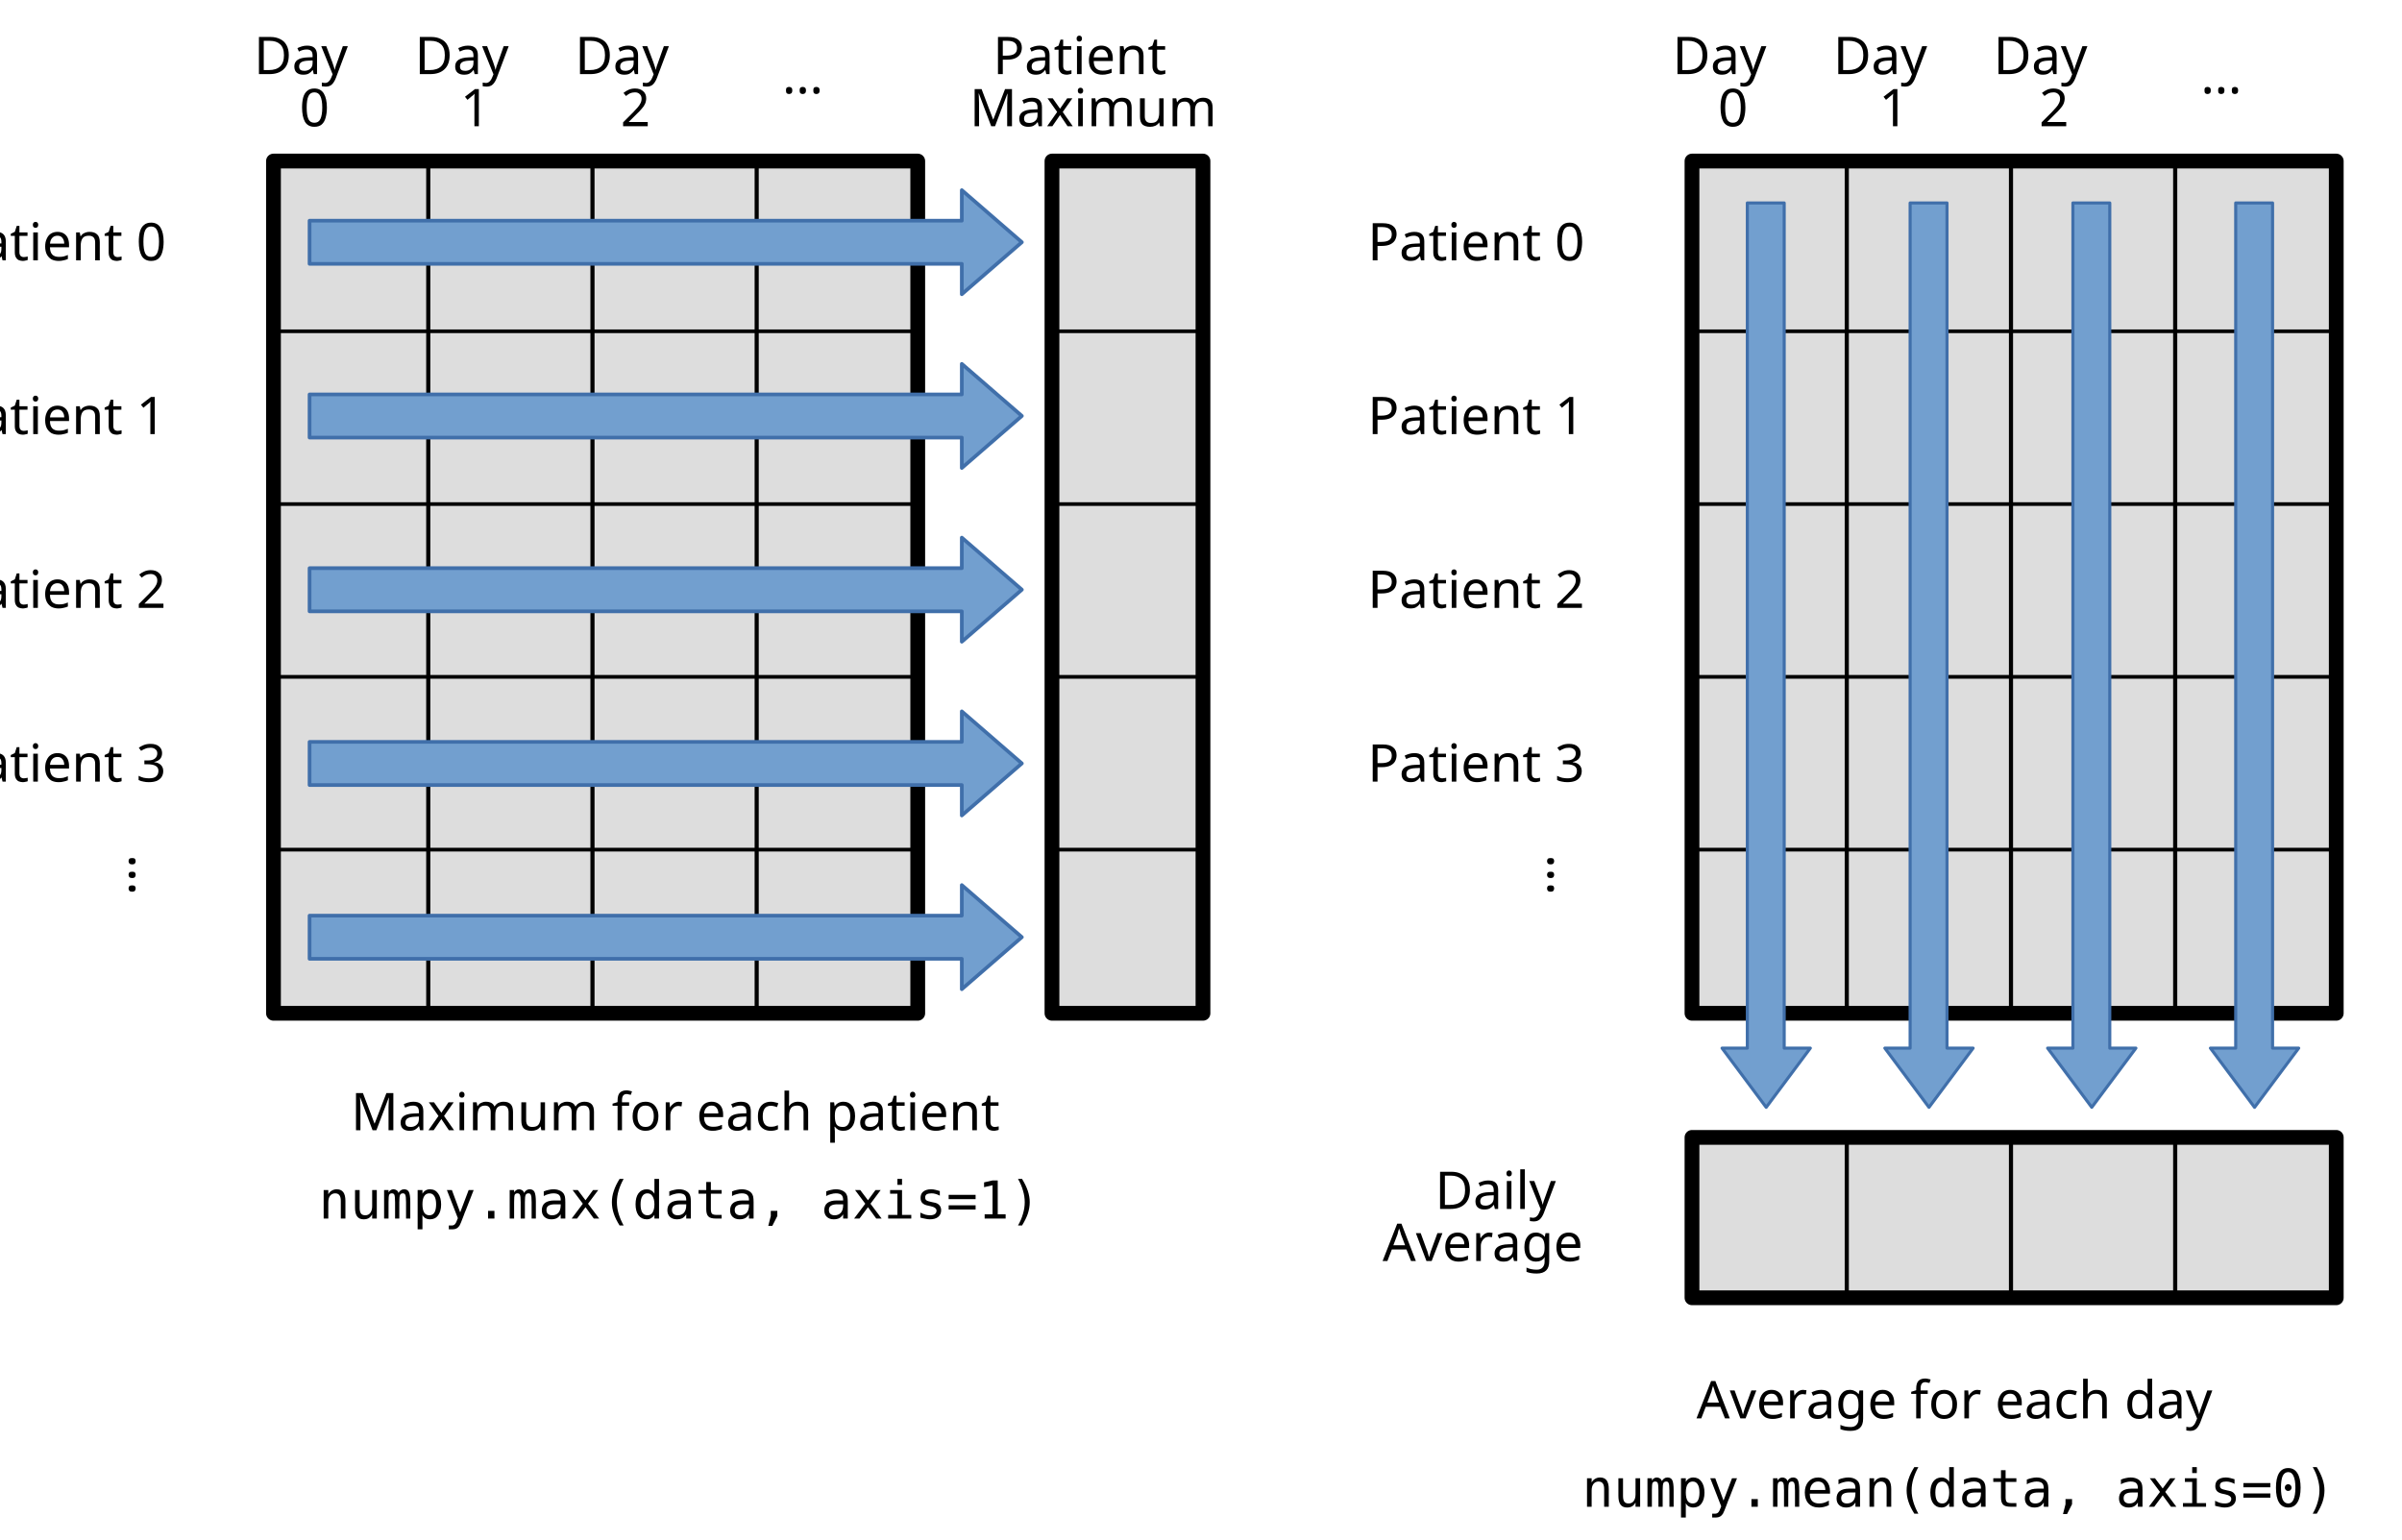
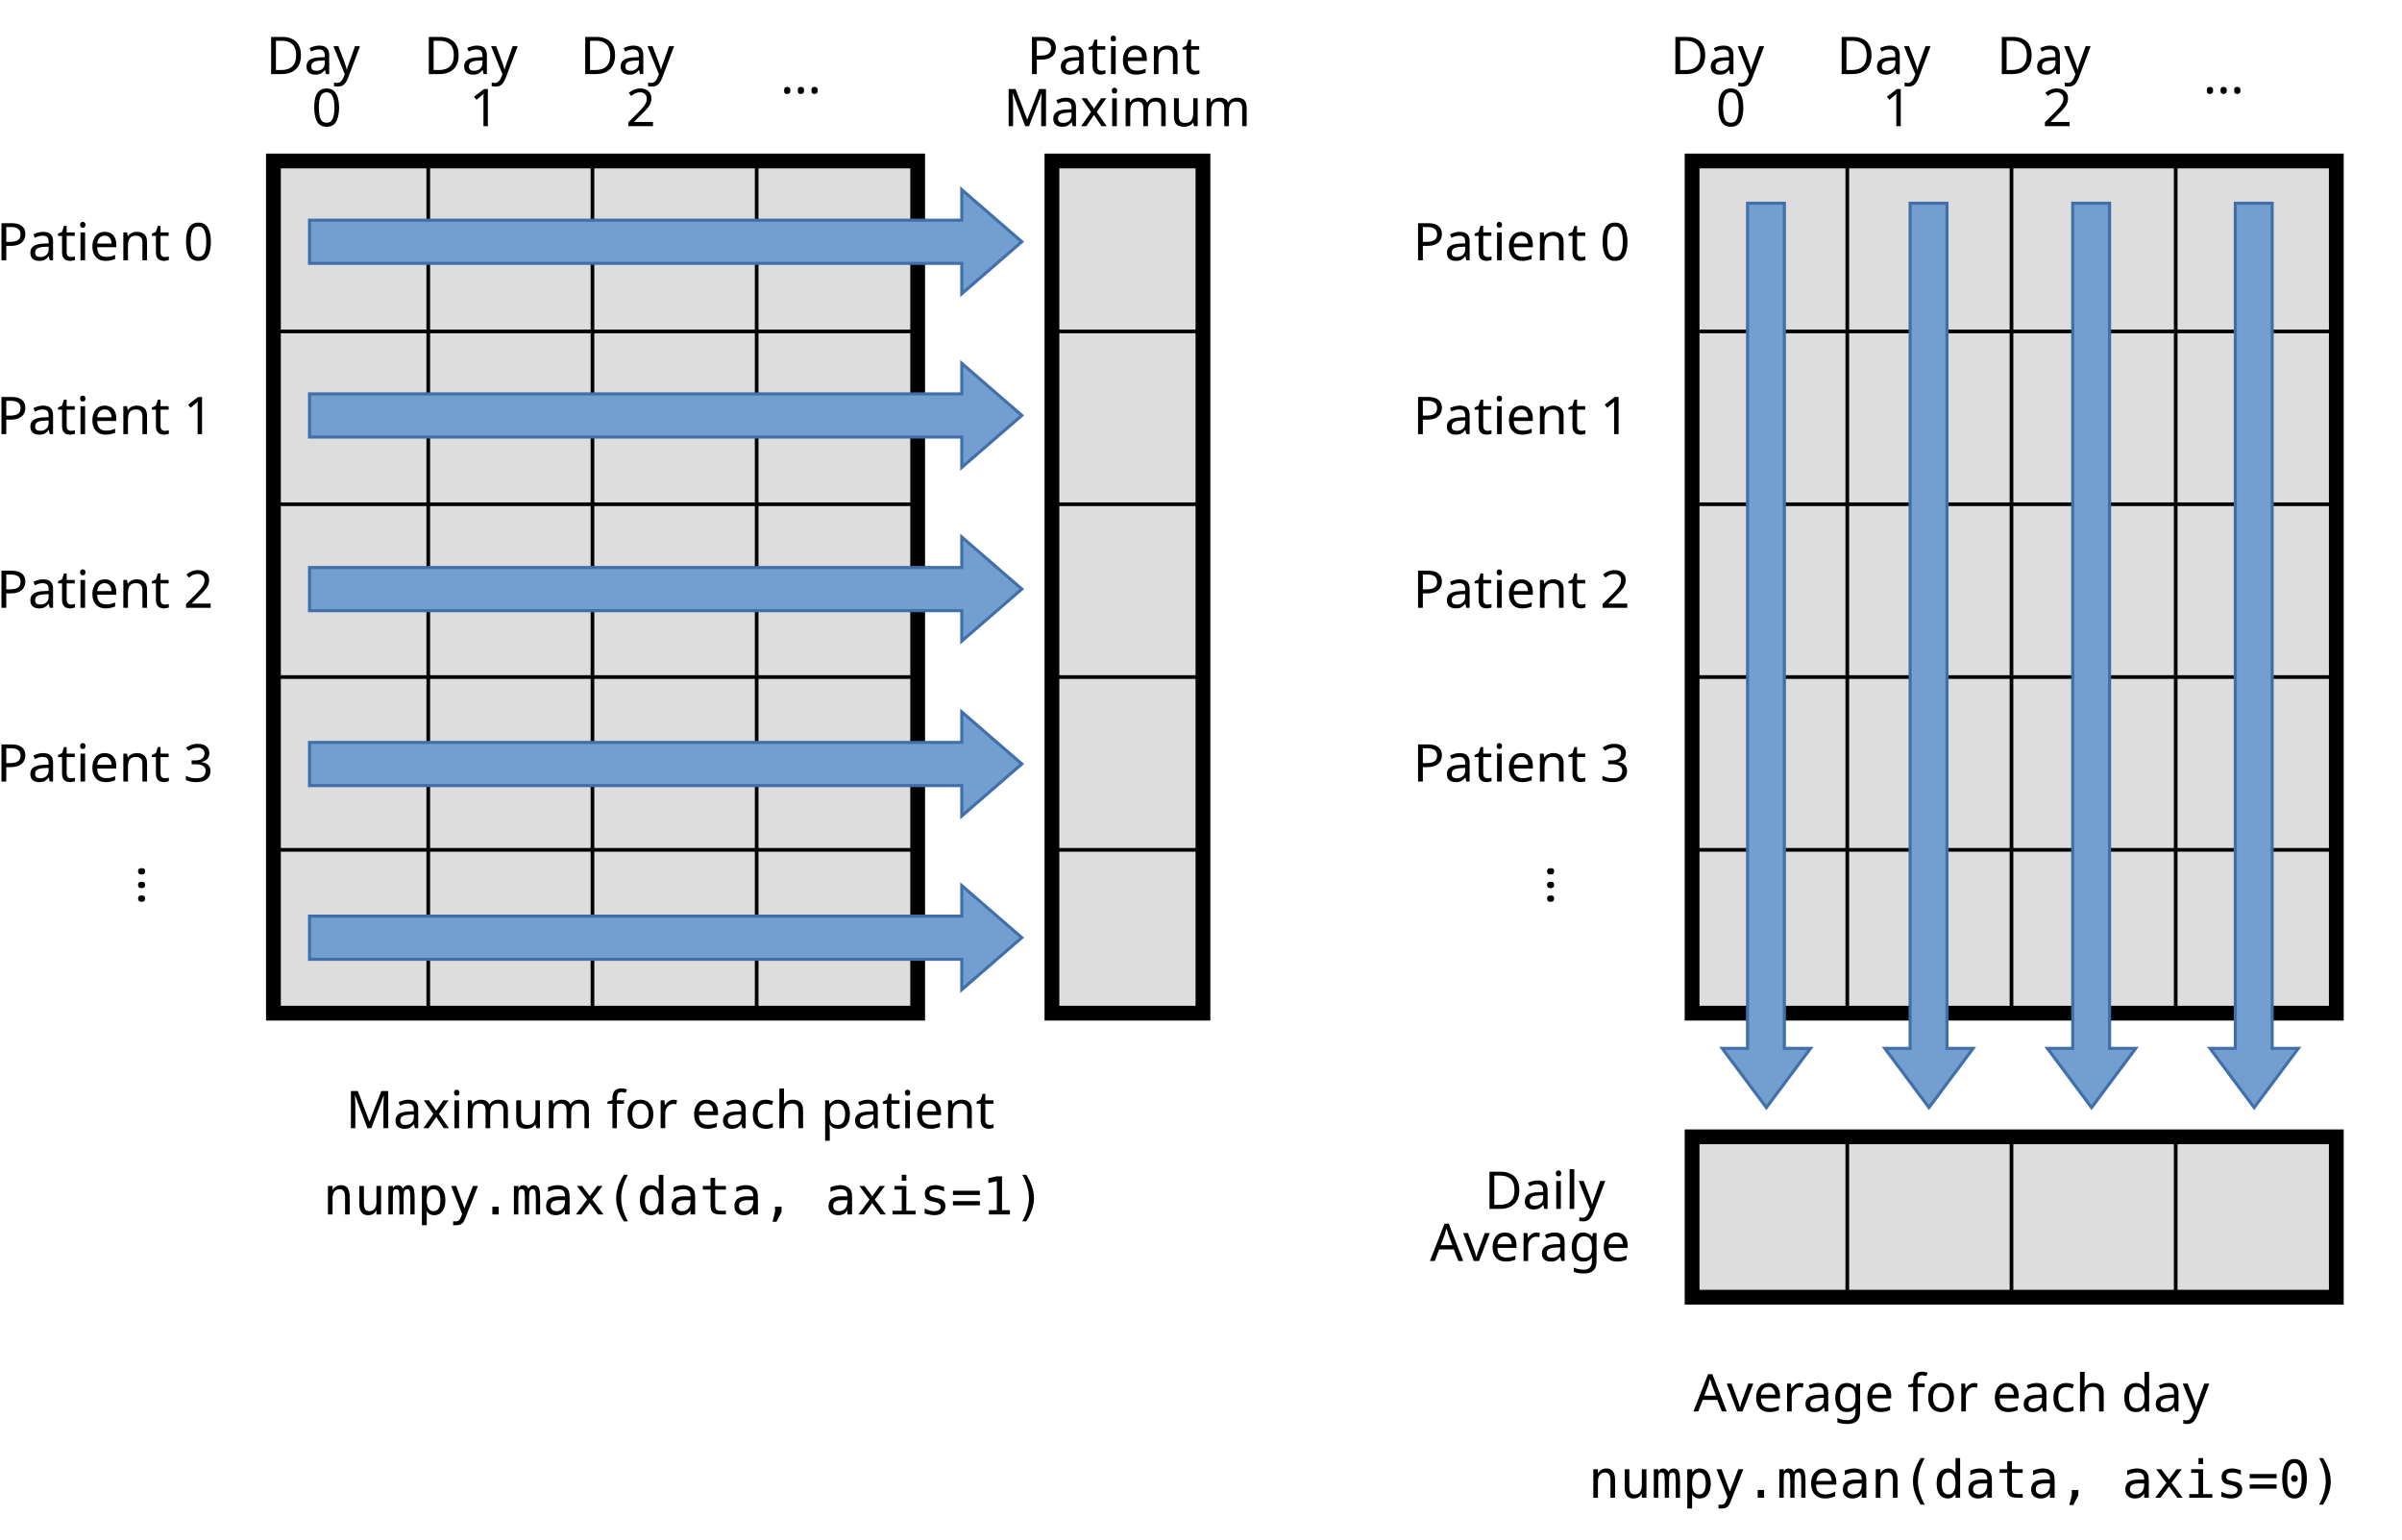
- <svg xmlns="http://www.w3.org/2000/svg" width="195mm" height="125mm" viewBox="0 0 195 125" version="1.1" id="svg1" xml:space="preserve">
-   <defs id="defs1" />
-   <g id="layer1" transform="translate(-5.731584,-85.39687)">
-     <rect style="fill:#dddddd;fill-opacity:1;stroke:#000000;stroke-width:1.2;stroke-linejoin:round;stroke-miterlimit:3.9;stroke-dasharray:none" id="rect1" width="52.303" height="69.193" x="27.933" y="98.473" />
-     <rect style="fill:#dddddd;fill-opacity:1;stroke:#000000;stroke-width:1.2;stroke-linejoin:round;stroke-miterlimit:3.9;stroke-dasharray:none" id="rect2" width="12.259" height="69.193" x="91.133" y="98.473" />
-     <path id="path5" style="fill:none;stroke:#000000;stroke-width:0.299;stroke-linejoin:round;stroke-miterlimit:3.9;stroke-dasharray:none" d="M 27.525,154.38 H 79.828 M 27.525,140.351 H 79.828 M 27.525,126.323 H 79.828 M 27.525,112.294 h 52.303" />
-     <path id="path6" style="fill:none;stroke:#000000;stroke-width:0.299;stroke-linejoin:round;stroke-miterlimit:3.9;stroke-dasharray:none" d="M 91.193,154.38 H 103.414 M 91.193,140.351 H 103.414 M 91.193,126.323 H 103.414 M 91.193,112.294 h 12.221" />
-     <text xml:space="preserve" style="font-size:4.232px;line-height:0;font-family:sans-serif;-inkscape-font-specification:Arial;text-align:center;letter-spacing:0px;word-spacing:0px;text-anchor:middle;fill:#000000;stroke:none;stroke-width:0.257;stroke-linejoin:round;stroke-miterlimit:3.9;stroke-dasharray:none" x="34.012" y="91.415" id="text10">
-       <tspan style="font-style:normal;font-variant:normal;font-weight:normal;font-stretch:normal;font-size:4.232px;line-height:2;font-family:sans-serif;-inkscape-font-specification:Helvetica;text-align:center;text-anchor:middle;fill:#000000;stroke:none;stroke-width:0.257" id="tspan15" x="34.012" y="91.415">Day</tspan>
-       <tspan style="font-style:normal;font-variant:normal;font-weight:normal;font-stretch:normal;font-size:4.232px;line-height:0;font-family:sans-serif;-inkscape-font-specification:Helvetica;text-align:center;text-anchor:middle;fill:#000000;stroke:none;stroke-width:0.257" x="34.012" y="95.647" id="tspan11">0</tspan>
+ <svg xmlns="http://www.w3.org/2000/svg" width="195mm" height="125mm" version="1.1" viewBox="0 0 195 125">
+   <style>.outerbox {
+       fill: #dddddd;
+       stroke: #000000;
+       stroke-width: 1.2;
+       stroke-miterlimit: 3.9;
+     }
+     .thinline {
+       stroke: #000000;
+       stroke-width: 0.299;
+       stroke-miterlimit: 3.9;
+     }
+     .columnhead {
+       font-size: 4.232px;
+       font-family: sans-serif;
+       text-align: center;
+       text-anchor: middle;
+       fill: #000000;
+     }
+     .rowhead {
+       font-size: 4.232px;
+       font-family: sans-serif;
+       text-align: right;
+       text-anchor: middle;
+       fill: #000000;
+     }
+     .arrow {
+       fill: #729fcf;
+       stroke: #406faa;
+       stroke-width: 0.25;
+     }</style>
+   <g transform="translate(-5.732 -85.4)">
+     <rect class="outerbox" x="27.93" y="98.47" width="52.3" height="69.19" />
+     <rect class="outerbox" x="91.13" y="98.47" width="12.26" height="69.19" />
+     <path class="thinline" d="m27.52 154.4h52.3m-52.3-14.03h52.3m-52.3-14.03h52.3m-52.3-14.03h52.3" />
+     <path class="thinline" d="m91.19 154.4h12.22m-12.22-14.03h12.22m-12.22-14.03h12.22m-12.22-14.03h12.22" />
+     <text class="columnhead" letter-spacing="0px" word-spacing="0px" style="line-height:0" xml:space="preserve">
+       <tspan x="35" y="91.415">Day</tspan>
+       <tspan x="35" y="95.647">0</tspan>
    </text>
-     <text xml:space="preserve" style="font-size:4.232px;line-height:0;font-family:sans-serif;-inkscape-font-specification:Arial;text-align:center;letter-spacing:0px;word-spacing:0px;text-anchor:middle;fill:#000000;stroke:none;stroke-width:0.257;stroke-linejoin:round;stroke-miterlimit:3.9;stroke-dasharray:none" x="47.069" y="91.415" id="text17">
-       <tspan style="font-style:normal;font-variant:normal;font-weight:normal;font-stretch:normal;font-size:4.232px;line-height:2;font-family:sans-serif;-inkscape-font-specification:Helvetica;text-align:center;text-anchor:middle;fill:#000000;stroke:none;stroke-width:0.257" id="tspan16" x="47.069" y="91.415">Day</tspan>
-       <tspan style="font-style:normal;font-variant:normal;font-weight:normal;font-stretch:normal;font-size:4.232px;line-height:0;font-family:sans-serif;-inkscape-font-specification:Helvetica;text-align:center;text-anchor:middle;fill:#000000;stroke:none;stroke-width:0.257" x="47.069" y="95.647" id="tspan17">1</tspan>
+     <text class="columnhead" xml:space="preserve">
+       <tspan class="columnhead" x="47.8" y="91.415">Day</tspan>
+       <tspan class="columnhead" x="47.8" y="95.647">1</tspan>
    </text>
-     <text xml:space="preserve" style="font-size:4.232px;line-height:0;font-family:sans-serif;-inkscape-font-specification:Arial;text-align:center;letter-spacing:0px;word-spacing:0px;text-anchor:middle;fill:#000000;stroke:none;stroke-width:0.257;stroke-linejoin:round;stroke-miterlimit:3.9;stroke-dasharray:none" x="60.075" y="91.415" id="text19">
-       <tspan style="font-style:normal;font-variant:normal;font-weight:normal;font-stretch:normal;font-size:4.232px;line-height:2;font-family:sans-serif;-inkscape-font-specification:Helvetica;text-align:center;text-anchor:middle;fill:#000000;stroke:none;stroke-width:0.257" id="tspan18" x="60.075" y="91.415">Day</tspan>
-       <tspan style="font-style:normal;font-variant:normal;font-weight:normal;font-stretch:normal;font-size:4.232px;line-height:0;font-family:sans-serif;-inkscape-font-specification:Helvetica;text-align:center;text-anchor:middle;fill:#000000;stroke:none;stroke-width:0.257" x="60.075" y="95.647" id="tspan19">2</tspan>
+     <text class="columnhead" xml:space="preserve">
+       <tspan class="columnhead" x="60.5" y="91.415">Day</tspan>
+       <tspan class="columnhead" x="60.5" y="95.647">2</tspan>
    </text>
-     <text xml:space="preserve" style="font-size:4.232px;line-height:0;font-family:sans-serif;-inkscape-font-specification:Arial;text-align:center;letter-spacing:0px;word-spacing:0px;text-anchor:middle;fill:#000000;stroke:none;stroke-width:0.257;stroke-linejoin:round;stroke-miterlimit:3.9;stroke-dasharray:none" x="73.65" y="92.97" id="text21">
-       <tspan style="font-style:normal;font-variant:normal;font-weight:normal;font-stretch:normal;font-size:4.232px;line-height:0;font-family:sans-serif;-inkscape-font-specification:Helvetica;text-align:center;text-anchor:middle;fill:#000000;stroke:none;stroke-width:0.257" x="73.65" y="92.97" id="tspan21">…</tspan>
+     <text class="columnhead" xml:space="preserve">
+       <tspan class="columnhead" x="73.5" y="92.97">…</tspan>
    </text>
-     <text xml:space="preserve" style="font-size:4.232px;line-height:0;font-family:sans-serif;-inkscape-font-specification:Arial;text-align:center;letter-spacing:0px;word-spacing:0px;text-anchor:middle;fill:#000000;stroke:none;stroke-width:0.257;stroke-linejoin:round;stroke-miterlimit:3.9;stroke-dasharray:none" x="97.239" y="91.415" id="text25">
-       <tspan style="font-style:normal;font-variant:normal;font-weight:normal;font-stretch:normal;font-size:4.232px;line-height:2;font-family:sans-serif;-inkscape-font-specification:Helvetica;text-align:center;text-anchor:middle;fill:#000000;stroke:none;stroke-width:0.257" id="tspan24" x="97.239" y="91.415">Patient</tspan>
-       <tspan style="font-style:normal;font-variant:normal;font-weight:normal;font-stretch:normal;font-size:4.232px;line-height:0;font-family:sans-serif;-inkscape-font-specification:Helvetica;text-align:center;text-anchor:middle;fill:#000000;stroke:none;stroke-width:0.257" x="97.239" y="95.647" id="tspan25">Maximum</tspan>
+     <text class="columnhead" xml:space="preserve">
+       <tspan x="100" y="91.415">Patient</tspan>
+       <tspan x="100" y="95.647">Maximum</tspan>
    </text>
-     <text xml:space="preserve" style="font-size:4.232px;line-height:0;font-family:sans-serif;-inkscape-font-specification:Arial;text-align:end;letter-spacing:0px;word-spacing:0px;text-anchor:end;fill:#000000;stroke:none;stroke-width:0.257;stroke-linejoin:round;stroke-miterlimit:3.9;stroke-dasharray:none" x="24.718" y="106.538" id="text27">
-       <tspan style="font-style:normal;font-variant:normal;font-weight:normal;font-stretch:normal;font-size:4.232px;line-height:0;font-family:sans-serif;-inkscape-font-specification:Helvetica;text-align:end;text-anchor:end;fill:#000000;stroke:none;stroke-width:0.257" x="24.718" y="106.538" id="tspan27">Patient 0</tspan>
+     <text class="rowhead" xml:space="preserve">
+       <tspan x="17" y="106.538">Patient 0</tspan>
    </text>
-     <text xml:space="preserve" style="font-size:4.232px;line-height:0;font-family:sans-serif;-inkscape-font-specification:Arial;text-align:end;letter-spacing:0px;word-spacing:0px;text-anchor:end;fill:#000000;stroke:none;stroke-width:0.257;stroke-linejoin:round;stroke-miterlimit:3.9;stroke-dasharray:none" x="24.718" y="120.645" id="text28">
-       <tspan style="font-style:normal;font-variant:normal;font-weight:normal;font-stretch:normal;font-size:4.232px;line-height:0;font-family:sans-serif;-inkscape-font-specification:Helvetica;text-align:end;text-anchor:end;fill:#000000;stroke:none;stroke-width:0.257" x="24.718" y="120.645" id="tspan28">Patient 1</tspan>
+     <text class="rowhead" xml:space="preserve">
+       <tspan x="17" y="120.645">Patient 1</tspan>
    </text>
-     <text xml:space="preserve" style="font-size:4.232px;line-height:0;font-family:sans-serif;-inkscape-font-specification:Arial;text-align:end;letter-spacing:0px;word-spacing:0px;text-anchor:end;fill:#000000;stroke:none;stroke-width:0.257;stroke-linejoin:round;stroke-miterlimit:3.9;stroke-dasharray:none" x="24.718" y="134.751" id="text29">
-       <tspan style="font-style:normal;font-variant:normal;font-weight:normal;font-stretch:normal;font-size:4.232px;line-height:0;font-family:sans-serif;-inkscape-font-specification:Helvetica;text-align:end;text-anchor:end;fill:#000000;stroke:none;stroke-width:0.257" x="24.718" y="134.751" id="tspan29">Patient 2</tspan>
+     <text class="rowhead" xml:space="preserve">
+       <tspan x="17" y="134.751">Patient 2</tspan>
    </text>
-     <text xml:space="preserve" style="font-size:4.232px;line-height:0;font-family:sans-serif;-inkscape-font-specification:Arial;text-align:end;letter-spacing:0px;word-spacing:0px;text-anchor:end;fill:#000000;stroke:none;stroke-width:0.257;stroke-linejoin:round;stroke-miterlimit:3.9;stroke-dasharray:none" x="24.718" y="148.856" id="text30">
-       <tspan style="font-style:normal;font-variant:normal;font-weight:normal;font-stretch:normal;font-size:4.232px;line-height:0;font-family:sans-serif;-inkscape-font-specification:Helvetica;text-align:end;text-anchor:end;fill:#000000;stroke:none;stroke-width:0.257" x="24.718" y="148.856" id="tspan30">Patient 3</tspan>
+     <text class="rowhead" xml:space="preserve">
+       <tspan x="17" y="148.856">Patient 3</tspan>
    </text>
-     <text xml:space="preserve" style="font-size:4.232px;line-height:0;font-family:sans-serif;-inkscape-font-specification:Arial;text-align:end;letter-spacing:0px;word-spacing:0px;text-anchor:end;fill:#000000;stroke:none;stroke-width:0.257;stroke-linejoin:round;stroke-miterlimit:3.9;stroke-dasharray:none" x="163.601" y="-16.228" id="text31" transform="rotate(90)">
-       <tspan style="font-style:normal;font-variant:normal;font-weight:normal;font-stretch:normal;font-size:4.232px;line-height:0;font-family:sans-serif;-inkscape-font-specification:Helvetica;text-align:end;text-anchor:end;fill:#000000;stroke:none;stroke-width:0.257" x="163.601" y="-16.228" id="tspan31">…</tspan>
+     <text class="rowhead" transform="rotate(90)" xml:space="preserve">
+       <tspan x="160" y="-17">…</tspan>
    </text>
-     <text xml:space="preserve" style="font-size:4.232px;line-height:0;font-family:sans-serif;-inkscape-font-specification:Arial;text-align:center;letter-spacing:0px;word-spacing:0px;text-anchor:middle;fill:#000000;stroke:none;stroke-width:0.257;stroke-linejoin:round;stroke-miterlimit:3.9;stroke-dasharray:none" x="63.314" y="177.16" id="text33">
-       <tspan style="font-style:normal;font-variant:normal;font-weight:normal;font-stretch:normal;font-size:4.232px;line-height:0;font-family:sans-serif;-inkscape-font-specification:Helvetica;text-align:center;text-anchor:middle;fill:#000000;stroke:none;stroke-width:0.257" x="63.314" y="177.16" id="tspan33">Maximum for each patient</tspan>
+     <text class="columnhead" xml:space="preserve">
+       <tspan x="64" y="177">Maximum for each patient</tspan>
+       <tspan x="64" y="184" font-family="monospace">numpy.max(data, axis=1)</tspan>
    </text>
-     <text xml:space="preserve" style="font-size:4.232px;line-height:0;font-family:sans-serif;-inkscape-font-specification:Arial;text-align:center;letter-spacing:0px;word-spacing:0px;text-anchor:middle;fill:#000000;stroke:none;stroke-width:0.257;stroke-linejoin:round;stroke-miterlimit:3.9;stroke-dasharray:none" x="63.654" y="184.332" id="text34">
-       <tspan style="font-style:normal;font-variant:normal;font-weight:normal;font-stretch:normal;font-size:4.232px;line-height:0;font-family:monospace;-inkscape-font-specification:Monospace;text-align:center;text-anchor:middle;fill:#000000;stroke:none;stroke-width:0.257" x="63.654" y="184.332" id="tspan34">numpy.max(data, axis=1)</tspan>
+     <path class="thinline" d="m40.5 98.65v68.71m13.33-68.71v68.71m13.33-68.71v68.71" />
+     <rect class="outerbox" x="143.1" y="98.47" width="52.3" height="69.19" />
+     <path class="thinline" d="m142.7 154.4h52.3m-52.3-14.03h52.3m-52.3-14.03h52.3m-52.3-14.03h52.3" />
+     <text class="columnhead" xml:space="preserve">
+       <tspan x="149" y="91.415">Day</tspan>
+       <tspan x="149" y="95.647">0</tspan>
    </text>
-     <path id="path34" style="fill:none;stroke:#000000;stroke-width:0.335;stroke-linejoin:round;stroke-miterlimit:3.9;stroke-dasharray:none" d="m 40.499,98.647 v 68.715 m 13.331,-68.715 v 68.715 m 13.331,-68.715 v 68.715" />
-     <rect style="fill:#dddddd;fill-opacity:1;stroke:#000000;stroke-width:1.2;stroke-linejoin:round;stroke-miterlimit:3.9;stroke-dasharray:none" id="rect36" width="52.303" height="69.193" x="143.091" y="98.473" />
-     <path id="path36" style="fill:none;stroke:#000000;stroke-width:0.299;stroke-linejoin:round;stroke-miterlimit:3.9;stroke-dasharray:none" d="m 142.682,154.38 h 52.303 m -52.303,-14.029 h 52.303 M 142.682,126.323 h 52.303 m -52.303,-14.029 h 52.303" />
-     <text xml:space="preserve" style="font-size:4.232px;line-height:0;font-family:sans-serif;-inkscape-font-specification:Arial;text-align:center;letter-spacing:0px;word-spacing:0px;text-anchor:middle;fill:#000000;stroke:none;stroke-width:0.257;stroke-linejoin:round;stroke-miterlimit:3.9;stroke-dasharray:none" x="149.17" y="91.415" id="text37">
-       <tspan style="font-style:normal;font-variant:normal;font-weight:normal;font-stretch:normal;font-size:4.232px;line-height:2;font-family:sans-serif;-inkscape-font-specification:Helvetica;text-align:center;text-anchor:middle;fill:#000000;stroke:none;stroke-width:0.257" id="tspan36" x="149.17" y="91.415">Day</tspan>
-       <tspan style="font-style:normal;font-variant:normal;font-weight:normal;font-stretch:normal;font-size:4.232px;line-height:0;font-family:sans-serif;-inkscape-font-specification:Helvetica;text-align:center;text-anchor:middle;fill:#000000;stroke:none;stroke-width:0.257" x="149.17" y="95.647" id="tspan37">0</tspan>
+     <text class="columnhead" xml:space="preserve">
+       <tspan x="162.5" y="91.415">Day</tspan>
+       <tspan x="162.5" y="95.647">1</tspan>
    </text>
-     <text xml:space="preserve" style="font-size:4.232px;line-height:0;font-family:sans-serif;-inkscape-font-specification:Arial;text-align:center;letter-spacing:0px;word-spacing:0px;text-anchor:middle;fill:#000000;stroke:none;stroke-width:0.257;stroke-linejoin:round;stroke-miterlimit:3.9;stroke-dasharray:none" x="162.227" y="91.415" id="text39">
-       <tspan style="font-style:normal;font-variant:normal;font-weight:normal;font-stretch:normal;font-size:4.232px;line-height:2;font-family:sans-serif;-inkscape-font-specification:Helvetica;text-align:center;text-anchor:middle;fill:#000000;stroke:none;stroke-width:0.257" id="tspan38" x="162.227" y="91.415">Day</tspan>
-       <tspan style="font-style:normal;font-variant:normal;font-weight:normal;font-stretch:normal;font-size:4.232px;line-height:0;font-family:sans-serif;-inkscape-font-specification:Helvetica;text-align:center;text-anchor:middle;fill:#000000;stroke:none;stroke-width:0.257" x="162.227" y="95.647" id="tspan39">1</tspan>
+     <text class="columnhead" xml:space="preserve">
+       <tspan x="175.5" y="91.415">Day</tspan>
+       <tspan x="175.5" y="95.647">2</tspan>
    </text>
-     <text xml:space="preserve" style="font-size:4.232px;line-height:0;font-family:sans-serif;-inkscape-font-specification:Arial;text-align:center;letter-spacing:0px;word-spacing:0px;text-anchor:middle;fill:#000000;stroke:none;stroke-width:0.257;stroke-linejoin:round;stroke-miterlimit:3.9;stroke-dasharray:none" x="175.232" y="91.415" id="text41">
-       <tspan style="font-style:normal;font-variant:normal;font-weight:normal;font-stretch:normal;font-size:4.232px;line-height:2;font-family:sans-serif;-inkscape-font-specification:Helvetica;text-align:center;text-anchor:middle;fill:#000000;stroke:none;stroke-width:0.257" id="tspan40" x="175.232" y="91.415">Day</tspan>
-       <tspan style="font-style:normal;font-variant:normal;font-weight:normal;font-stretch:normal;font-size:4.232px;line-height:0;font-family:sans-serif;-inkscape-font-specification:Helvetica;text-align:center;text-anchor:middle;fill:#000000;stroke:none;stroke-width:0.257" x="175.232" y="95.647" id="tspan41">2</tspan>
+     <text class="columnhead" xml:space="preserve">
+       <tspan x="189" y="92.97">…</tspan>
    </text>
-     <text xml:space="preserve" style="font-size:4.232px;line-height:0;font-family:sans-serif;-inkscape-font-specification:Arial;text-align:center;letter-spacing:0px;word-spacing:0px;text-anchor:middle;fill:#000000;stroke:none;stroke-width:0.257;stroke-linejoin:round;stroke-miterlimit:3.9;stroke-dasharray:none" x="188.808" y="92.97" id="text42">
-       <tspan style="font-style:normal;font-variant:normal;font-weight:normal;font-stretch:normal;font-size:4.232px;line-height:0;font-family:sans-serif;-inkscape-font-specification:Helvetica;text-align:center;text-anchor:middle;fill:#000000;stroke:none;stroke-width:0.257" x="188.808" y="92.97" id="tspan42">…</tspan>
+     <text class="rowhead" xml:space="preserve">
+       <tspan x="132" y="106.538">Patient 0</tspan>
    </text>
-     <text xml:space="preserve" style="font-size:4.232px;line-height:0;font-family:sans-serif;-inkscape-font-specification:Arial;text-align:end;letter-spacing:0px;word-spacing:0px;text-anchor:end;fill:#000000;stroke:none;stroke-width:0.257;stroke-linejoin:round;stroke-miterlimit:3.9;stroke-dasharray:none" x="139.875" y="106.538" id="text43">
-       <tspan style="font-style:normal;font-variant:normal;font-weight:normal;font-stretch:normal;font-size:4.232px;line-height:0;font-family:sans-serif;-inkscape-font-specification:Helvetica;text-align:end;text-anchor:end;fill:#000000;stroke:none;stroke-width:0.257" x="139.875" y="106.538" id="tspan43">Patient 0</tspan>
+     <text class="rowhead" xml:space="preserve">
+       <tspan x="132" y="120.645">Patient 1</tspan>
    </text>
-     <text xml:space="preserve" style="font-size:4.232px;line-height:0;font-family:sans-serif;-inkscape-font-specification:Arial;text-align:end;letter-spacing:0px;word-spacing:0px;text-anchor:end;fill:#000000;stroke:none;stroke-width:0.257;stroke-linejoin:round;stroke-miterlimit:3.9;stroke-dasharray:none" x="139.875" y="120.645" id="text44">
-       <tspan style="font-style:normal;font-variant:normal;font-weight:normal;font-stretch:normal;font-size:4.232px;line-height:0;font-family:sans-serif;-inkscape-font-specification:Helvetica;text-align:end;text-anchor:end;fill:#000000;stroke:none;stroke-width:0.257" x="139.875" y="120.645" id="tspan44">Patient 1</tspan>
+     <text class="rowhead" xml:space="preserve">
+       <tspan x="132" y="134.751">Patient 2</tspan>
    </text>
-     <text xml:space="preserve" style="font-size:4.232px;line-height:0;font-family:sans-serif;-inkscape-font-specification:Arial;text-align:end;letter-spacing:0px;word-spacing:0px;text-anchor:end;fill:#000000;stroke:none;stroke-width:0.257;stroke-linejoin:round;stroke-miterlimit:3.9;stroke-dasharray:none" x="139.875" y="134.751" id="text45">
-       <tspan style="font-style:normal;font-variant:normal;font-weight:normal;font-stretch:normal;font-size:4.232px;line-height:0;font-family:sans-serif;-inkscape-font-specification:Helvetica;text-align:end;text-anchor:end;fill:#000000;stroke:none;stroke-width:0.257" x="139.875" y="134.751" id="tspan45">Patient 2</tspan>
+     <text class="rowhead" xml:space="preserve">
+       <tspan x="132" y="148.856">Patient 3</tspan>
    </text>
-     <text xml:space="preserve" style="font-size:4.232px;line-height:0;font-family:sans-serif;-inkscape-font-specification:Arial;text-align:end;letter-spacing:0px;word-spacing:0px;text-anchor:end;fill:#000000;stroke:none;stroke-width:0.257;stroke-linejoin:round;stroke-miterlimit:3.9;stroke-dasharray:none" x="139.875" y="148.856" id="text46">
-       <tspan style="font-style:normal;font-variant:normal;font-weight:normal;font-stretch:normal;font-size:4.232px;line-height:0;font-family:sans-serif;-inkscape-font-specification:Helvetica;text-align:end;text-anchor:end;fill:#000000;stroke:none;stroke-width:0.257" x="139.875" y="148.856" id="tspan46">Patient 3</tspan>
+     <text class="rowhead" transform="rotate(90)" xml:space="preserve">
+       <tspan x="160" y="-131.385">…</tspan>
    </text>
-     <text xml:space="preserve" style="font-size:4.232px;line-height:0;font-family:sans-serif;-inkscape-font-specification:Arial;text-align:end;letter-spacing:0px;word-spacing:0px;text-anchor:end;fill:#000000;stroke:none;stroke-width:0.257;stroke-linejoin:round;stroke-miterlimit:3.9;stroke-dasharray:none" x="163.601" y="-131.385" id="text47" transform="rotate(90)">
-       <tspan style="font-style:normal;font-variant:normal;font-weight:normal;font-stretch:normal;font-size:4.232px;line-height:0;font-family:sans-serif;-inkscape-font-specification:Helvetica;text-align:end;text-anchor:end;fill:#000000;stroke:none;stroke-width:0.257" x="163.601" y="-131.385" id="tspan47">…</tspan>
+     <path class="thinline" d="m155.7 98.65v68.71m13.33-68.71v68.71m13.33-68.71v68.71" />
+     <rect class="outerbox" x="143.1" y="177.7" width="52.3" height="13.02" />
+     <path class="thinline" d="m155.7 177.9v13.23m13.33-13.23v13.23m13.33-13.23v13.23" />
+     <text class="rowhead" xml:space="preserve">
+       <tspan x="135" y="183.551">Daily</tspan>
+       <tspan x="132.7" y="187.782">Average</tspan>
    </text>
-     <path id="path47" style="fill:none;stroke:#000000;stroke-width:0.335;stroke-linejoin:round;stroke-miterlimit:3.9;stroke-dasharray:none" d="m 155.657,98.647 v 68.715 m 13.331,-68.715 v 68.715 m 13.331,-68.715 v 68.715" />
-     <rect style="fill:#dddddd;fill-opacity:1;stroke:#000000;stroke-width:1.2;stroke-linejoin:round;stroke-miterlimit:3.9;stroke-dasharray:none" id="rect47" width="52.303" height="13.021" x="143.091" y="177.743" />
-     <path id="path48" style="fill:none;stroke:#000000;stroke-width:0.335;stroke-linejoin:round;stroke-miterlimit:3.9;stroke-dasharray:none" d="m 155.657,177.917 v 13.225 m 13.331,-13.225 v 13.225 m 13.331,-13.225 v 13.225" />
-     <text xml:space="preserve" style="font-size:4.232px;line-height:0;font-family:sans-serif;-inkscape-font-specification:Arial;text-align:end;letter-spacing:0px;word-spacing:0px;text-anchor:end;fill:#000000;stroke:none;stroke-width:0.257;stroke-linejoin:round;stroke-miterlimit:3.9;stroke-dasharray:none" x="139.745" y="183.551" id="text49">
-       <tspan style="font-style:normal;font-variant:normal;font-weight:normal;font-stretch:normal;font-size:4.232px;line-height:2;font-family:sans-serif;-inkscape-font-specification:Helvetica;text-align:end;text-anchor:end;fill:#000000;stroke:none;stroke-width:0.257" id="tspan48" x="139.745" y="183.551">Daily</tspan>
-       <tspan style="font-style:normal;font-variant:normal;font-weight:normal;font-stretch:normal;font-size:4.232px;line-height:0;font-family:sans-serif;-inkscape-font-specification:Helvetica;text-align:end;text-anchor:end;fill:#000000;stroke:none;stroke-width:0.257" x="139.745" y="187.782" id="tspan49">Average</tspan>
+     <text class="columnhead" xml:space="preserve">
+       <tspan x="168" y="200">Average for each day</tspan>
+       <tspan x="168" y="207" font-family="monospace">numpy.mean(data, axis=0)</tspan>
    </text>
-     <text xml:space="preserve" style="font-size:4.232px;line-height:0;font-family:sans-serif;-inkscape-font-specification:Arial;text-align:center;letter-spacing:0px;word-spacing:0px;text-anchor:middle;fill:#000000;stroke:none;stroke-width:0.257;stroke-linejoin:round;stroke-miterlimit:3.9;stroke-dasharray:none" x="167.148" y="200.557" id="text50">
-       <tspan style="font-style:normal;font-variant:normal;font-weight:normal;font-stretch:normal;font-size:4.232px;line-height:0;font-family:sans-serif;-inkscape-font-specification:Helvetica;text-align:center;text-anchor:middle;fill:#000000;stroke:none;stroke-width:0.257" x="167.148" y="200.557" id="tspan50">Average for each day</tspan>
-     </text>
-     <text xml:space="preserve" style="font-size:4.232px;line-height:0;font-family:sans-serif;-inkscape-font-specification:Arial;text-align:center;letter-spacing:0px;word-spacing:0px;text-anchor:middle;fill:#000000;stroke:none;stroke-width:0.257;stroke-linejoin:round;stroke-miterlimit:3.9;stroke-dasharray:none" x="167.488" y="207.729" id="text51">
-       <tspan style="font-style:normal;font-variant:normal;font-weight:normal;font-stretch:normal;font-size:4.232px;line-height:0;font-family:monospace;-inkscape-font-specification:Monospace;text-align:center;text-anchor:middle;fill:#000000;stroke:none;stroke-width:0.257" x="167.488" y="207.729" id="tspan51">numpy.mean(data, axis=0)</tspan>
-     </text>
-     <path id="rect51" style="fill:#729fcf;fill-opacity:1;stroke:#406faa;stroke-width:0.25;stroke-linejoin:round;stroke-miterlimit:3.9;stroke-dasharray:none;stroke-opacity:1" d="m 147.584,101.874 v 68.621 h -2.053 l 3.584,4.807 3.584,-4.807 h -2.122 v -68.621 z" />
-     <path id="path51" style="fill:#729fcf;fill-opacity:1;stroke:#406faa;stroke-width:0.25;stroke-linejoin:round;stroke-miterlimit:3.9;stroke-dasharray:none;stroke-opacity:1" d="m 160.8,101.874 v 68.621 h -2.053 l 3.584,4.807 3.584,-4.807 h -2.122 v -68.621 z" />
-     <path id="path52" style="fill:#729fcf;fill-opacity:1;stroke:#406faa;stroke-width:0.25;stroke-linejoin:round;stroke-miterlimit:3.9;stroke-dasharray:none;stroke-opacity:1" d="m 174.015,101.874 v 68.621 h -2.053 l 3.584,4.807 3.584,-4.807 h -2.122 v -68.621 z" />
-     <path id="path53" style="fill:#729fcf;fill-opacity:1;stroke:#406faa;stroke-width:0.25;stroke-linejoin:round;stroke-miterlimit:3.9;stroke-dasharray:none;stroke-opacity:1" d="m 187.231,101.874 v 68.621 h -2.053 l 3.584,4.807 3.584,-4.807 h -2.122 v -68.621 z" />
-     <path id="rect6" style="fill:#729fcf;fill-opacity:1;stroke:#406faa;stroke-width:0.299;stroke-linejoin:round;stroke-miterlimit:3.9;stroke-dasharray:none;stroke-opacity:1" d="m 83.813,157.259 v 2.479 H 30.863 v 3.505 h 52.95 v 2.468 l 4.876,-4.226 z" />
-     <path id="path7" style="fill:#729fcf;fill-opacity:1;stroke:#406faa;stroke-width:0.299;stroke-linejoin:round;stroke-miterlimit:3.9;stroke-dasharray:none;stroke-opacity:1" d="m 83.813,143.153 v 2.479 H 30.863 v 3.505 h 52.95 v 2.468 l 4.876,-4.226 z" />
-     <path id="path8" style="fill:#729fcf;fill-opacity:1;stroke:#406faa;stroke-width:0.299;stroke-linejoin:round;stroke-miterlimit:3.9;stroke-dasharray:none;stroke-opacity:1" d="m 83.813,129.047 v 2.479 H 30.863 v 3.505 h 52.95 v 2.468 l 4.876,-4.226 z" />
-     <path id="path9" style="fill:#729fcf;fill-opacity:1;stroke:#406faa;stroke-width:0.299;stroke-linejoin:round;stroke-miterlimit:3.9;stroke-dasharray:none;stroke-opacity:1" d="m 83.813,114.941 v 2.479 H 30.863 v 3.505 h 52.95 v 2.468 l 4.876,-4.226 z" />
-     <path id="path10" style="fill:#729fcf;fill-opacity:1;stroke:#406faa;stroke-width:0.299;stroke-linejoin:round;stroke-miterlimit:3.9;stroke-dasharray:none;stroke-opacity:1" d="m 83.813,100.835 v 2.479 H 30.863 v 3.505 h 52.95 v 2.468 l 4.876,-4.226 z" />
+     <path class="arrow" d="m147.6 101.9v68.62h-2.053l3.584 4.807 3.584-4.807h-2.122v-68.62z" />
+     <path class="arrow" d="m160.8 101.9v68.62h-2.053l3.584 4.807 3.584-4.807h-2.122v-68.62z" />
+     <path class="arrow" d="m174 101.9v68.62h-2.053l3.584 4.807 3.584-4.807h-2.122v-68.62z" />
+     <path class="arrow" d="m187.2 101.9v68.62h-2.053l3.584 4.807 3.584-4.807h-2.122v-68.62z" />
+     <path class="arrow" d="m83.81 157.3v2.479h-52.95v3.505h52.95v2.468l4.876-4.226z" />
+     <path class="arrow" d="m83.81 143.2v2.479h-52.95v3.505h52.95v2.468l4.876-4.226z" />
+     <path class="arrow" d="m83.81 129v2.479h-52.95v3.505h52.95v2.468l4.876-4.226z" />
+     <path class="arrow" d="m83.81 114.9v2.479h-52.95v3.505h52.95v2.468l4.876-4.226z" />
+     <path class="arrow" d="m83.81 100.8v2.479h-52.95v3.505h52.95v2.468l4.876-4.226z" />
  </g>
</svg>
